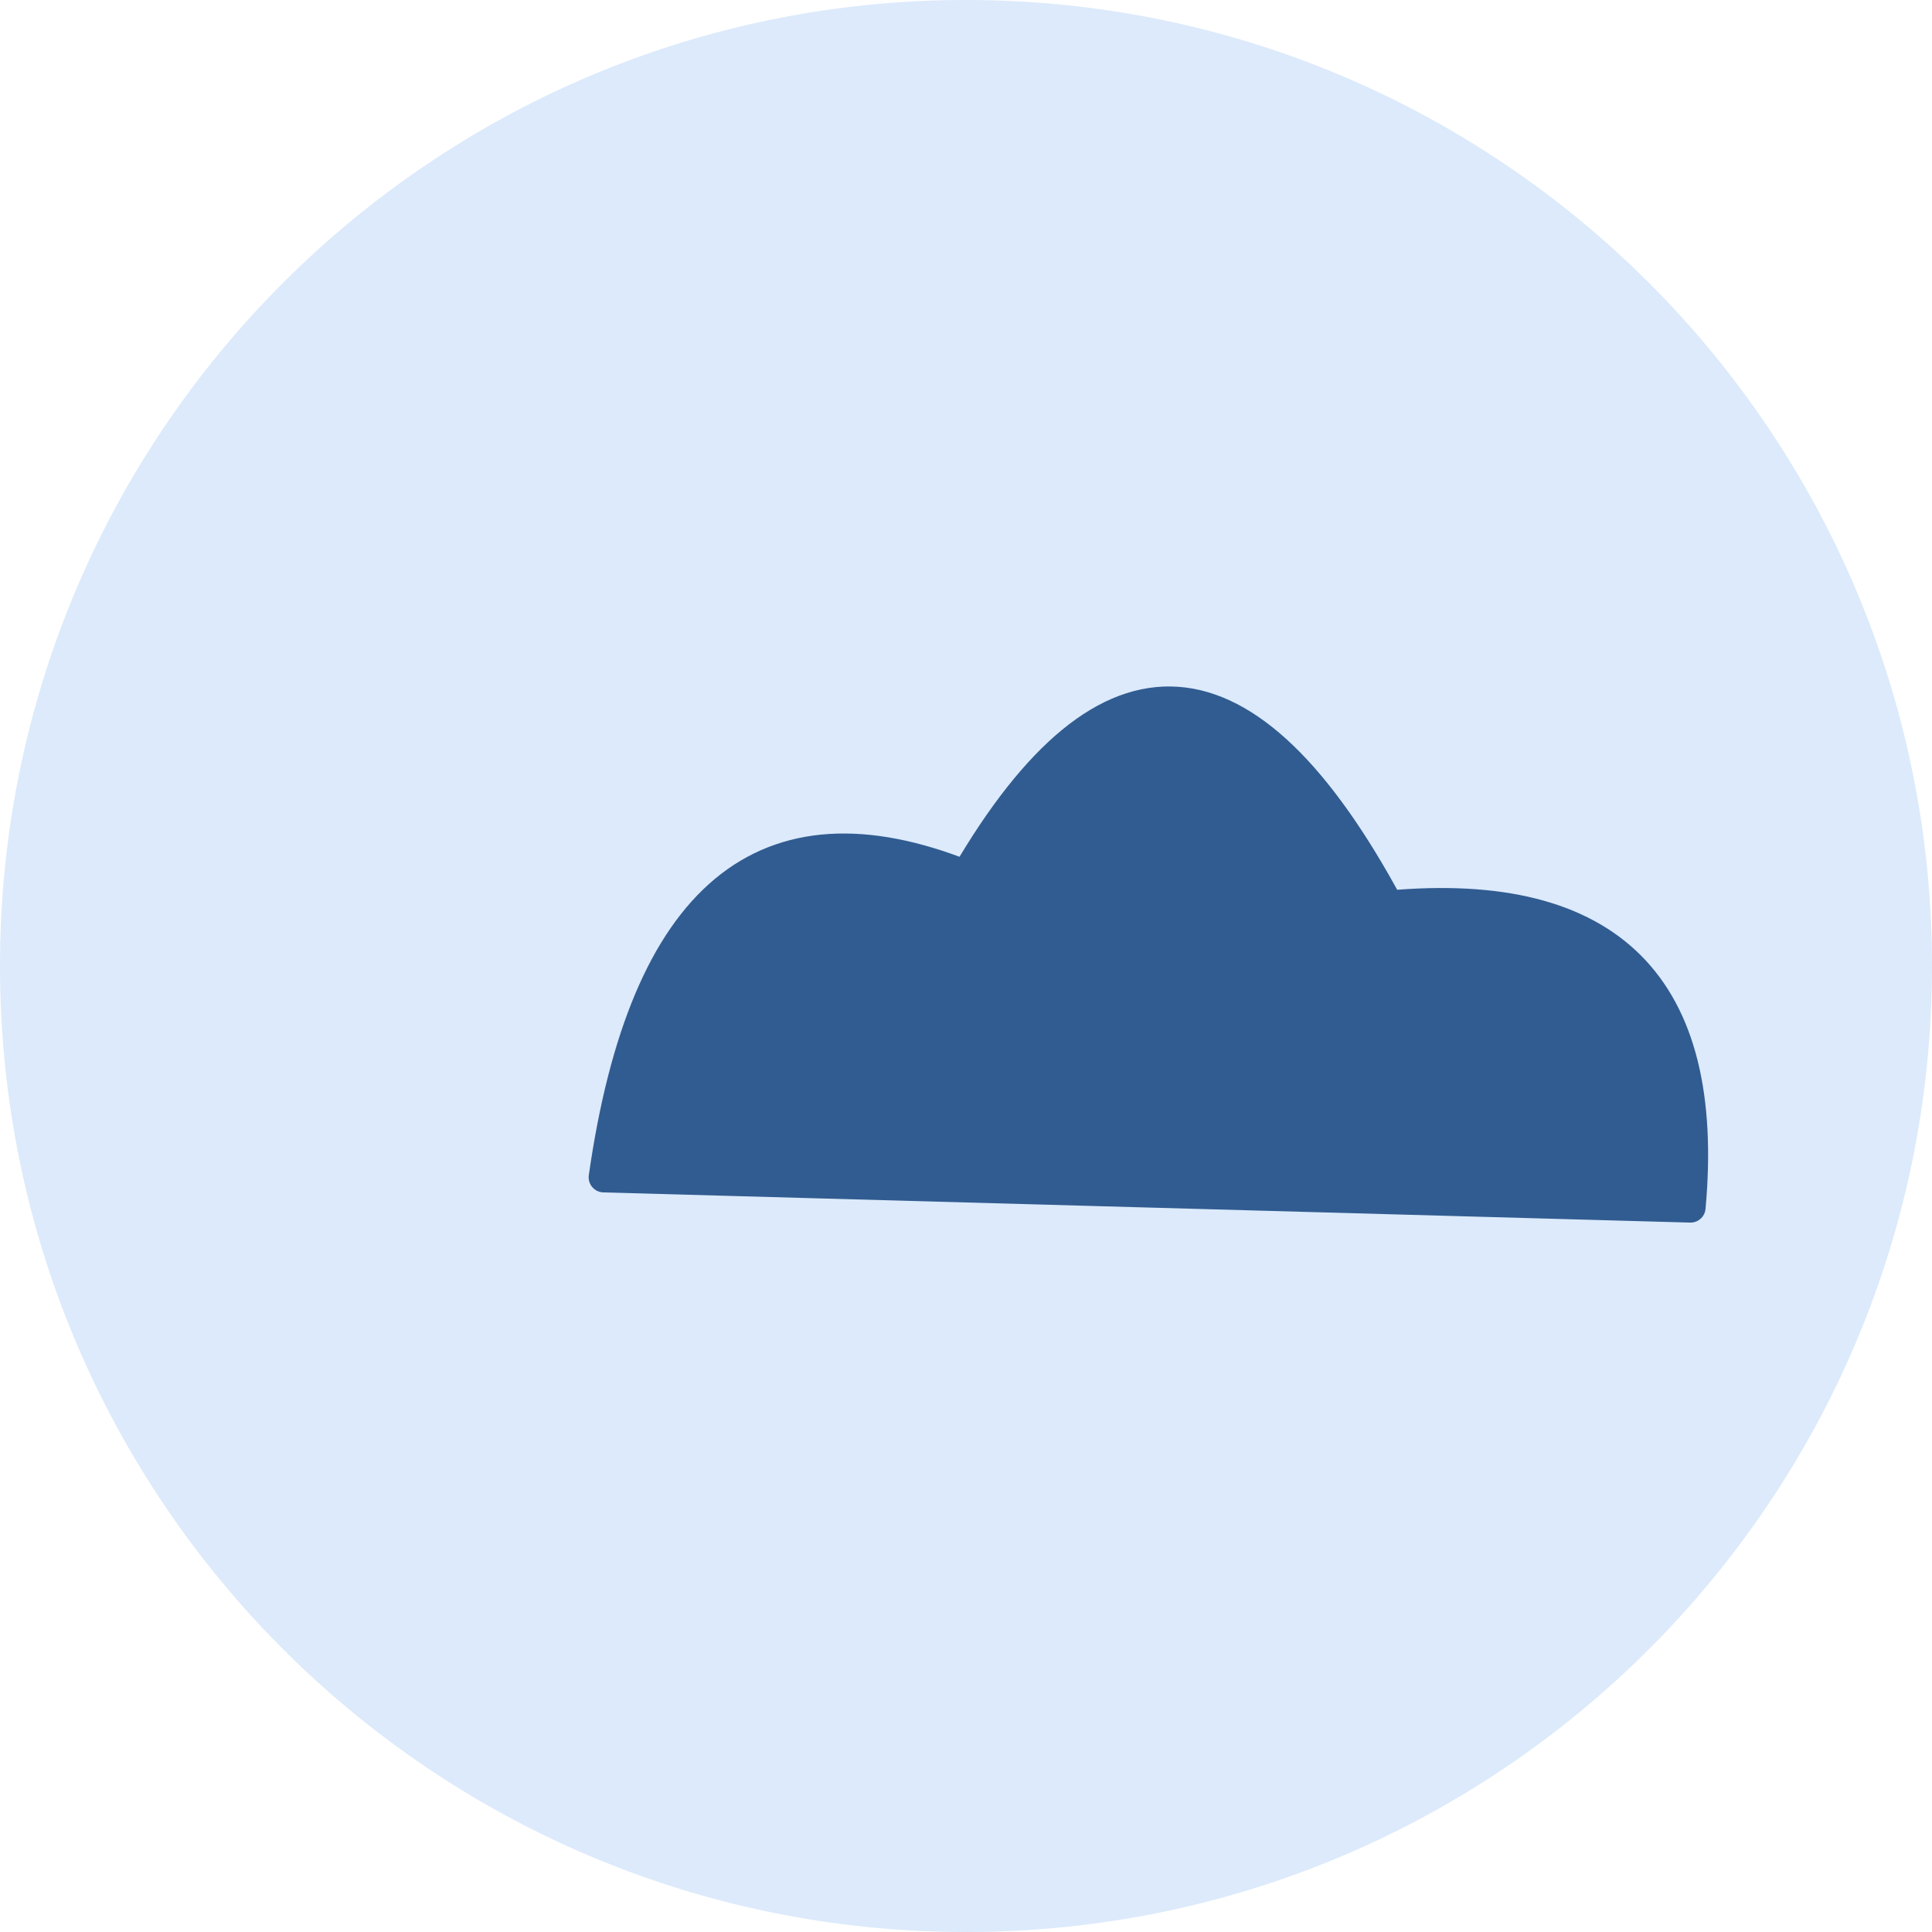
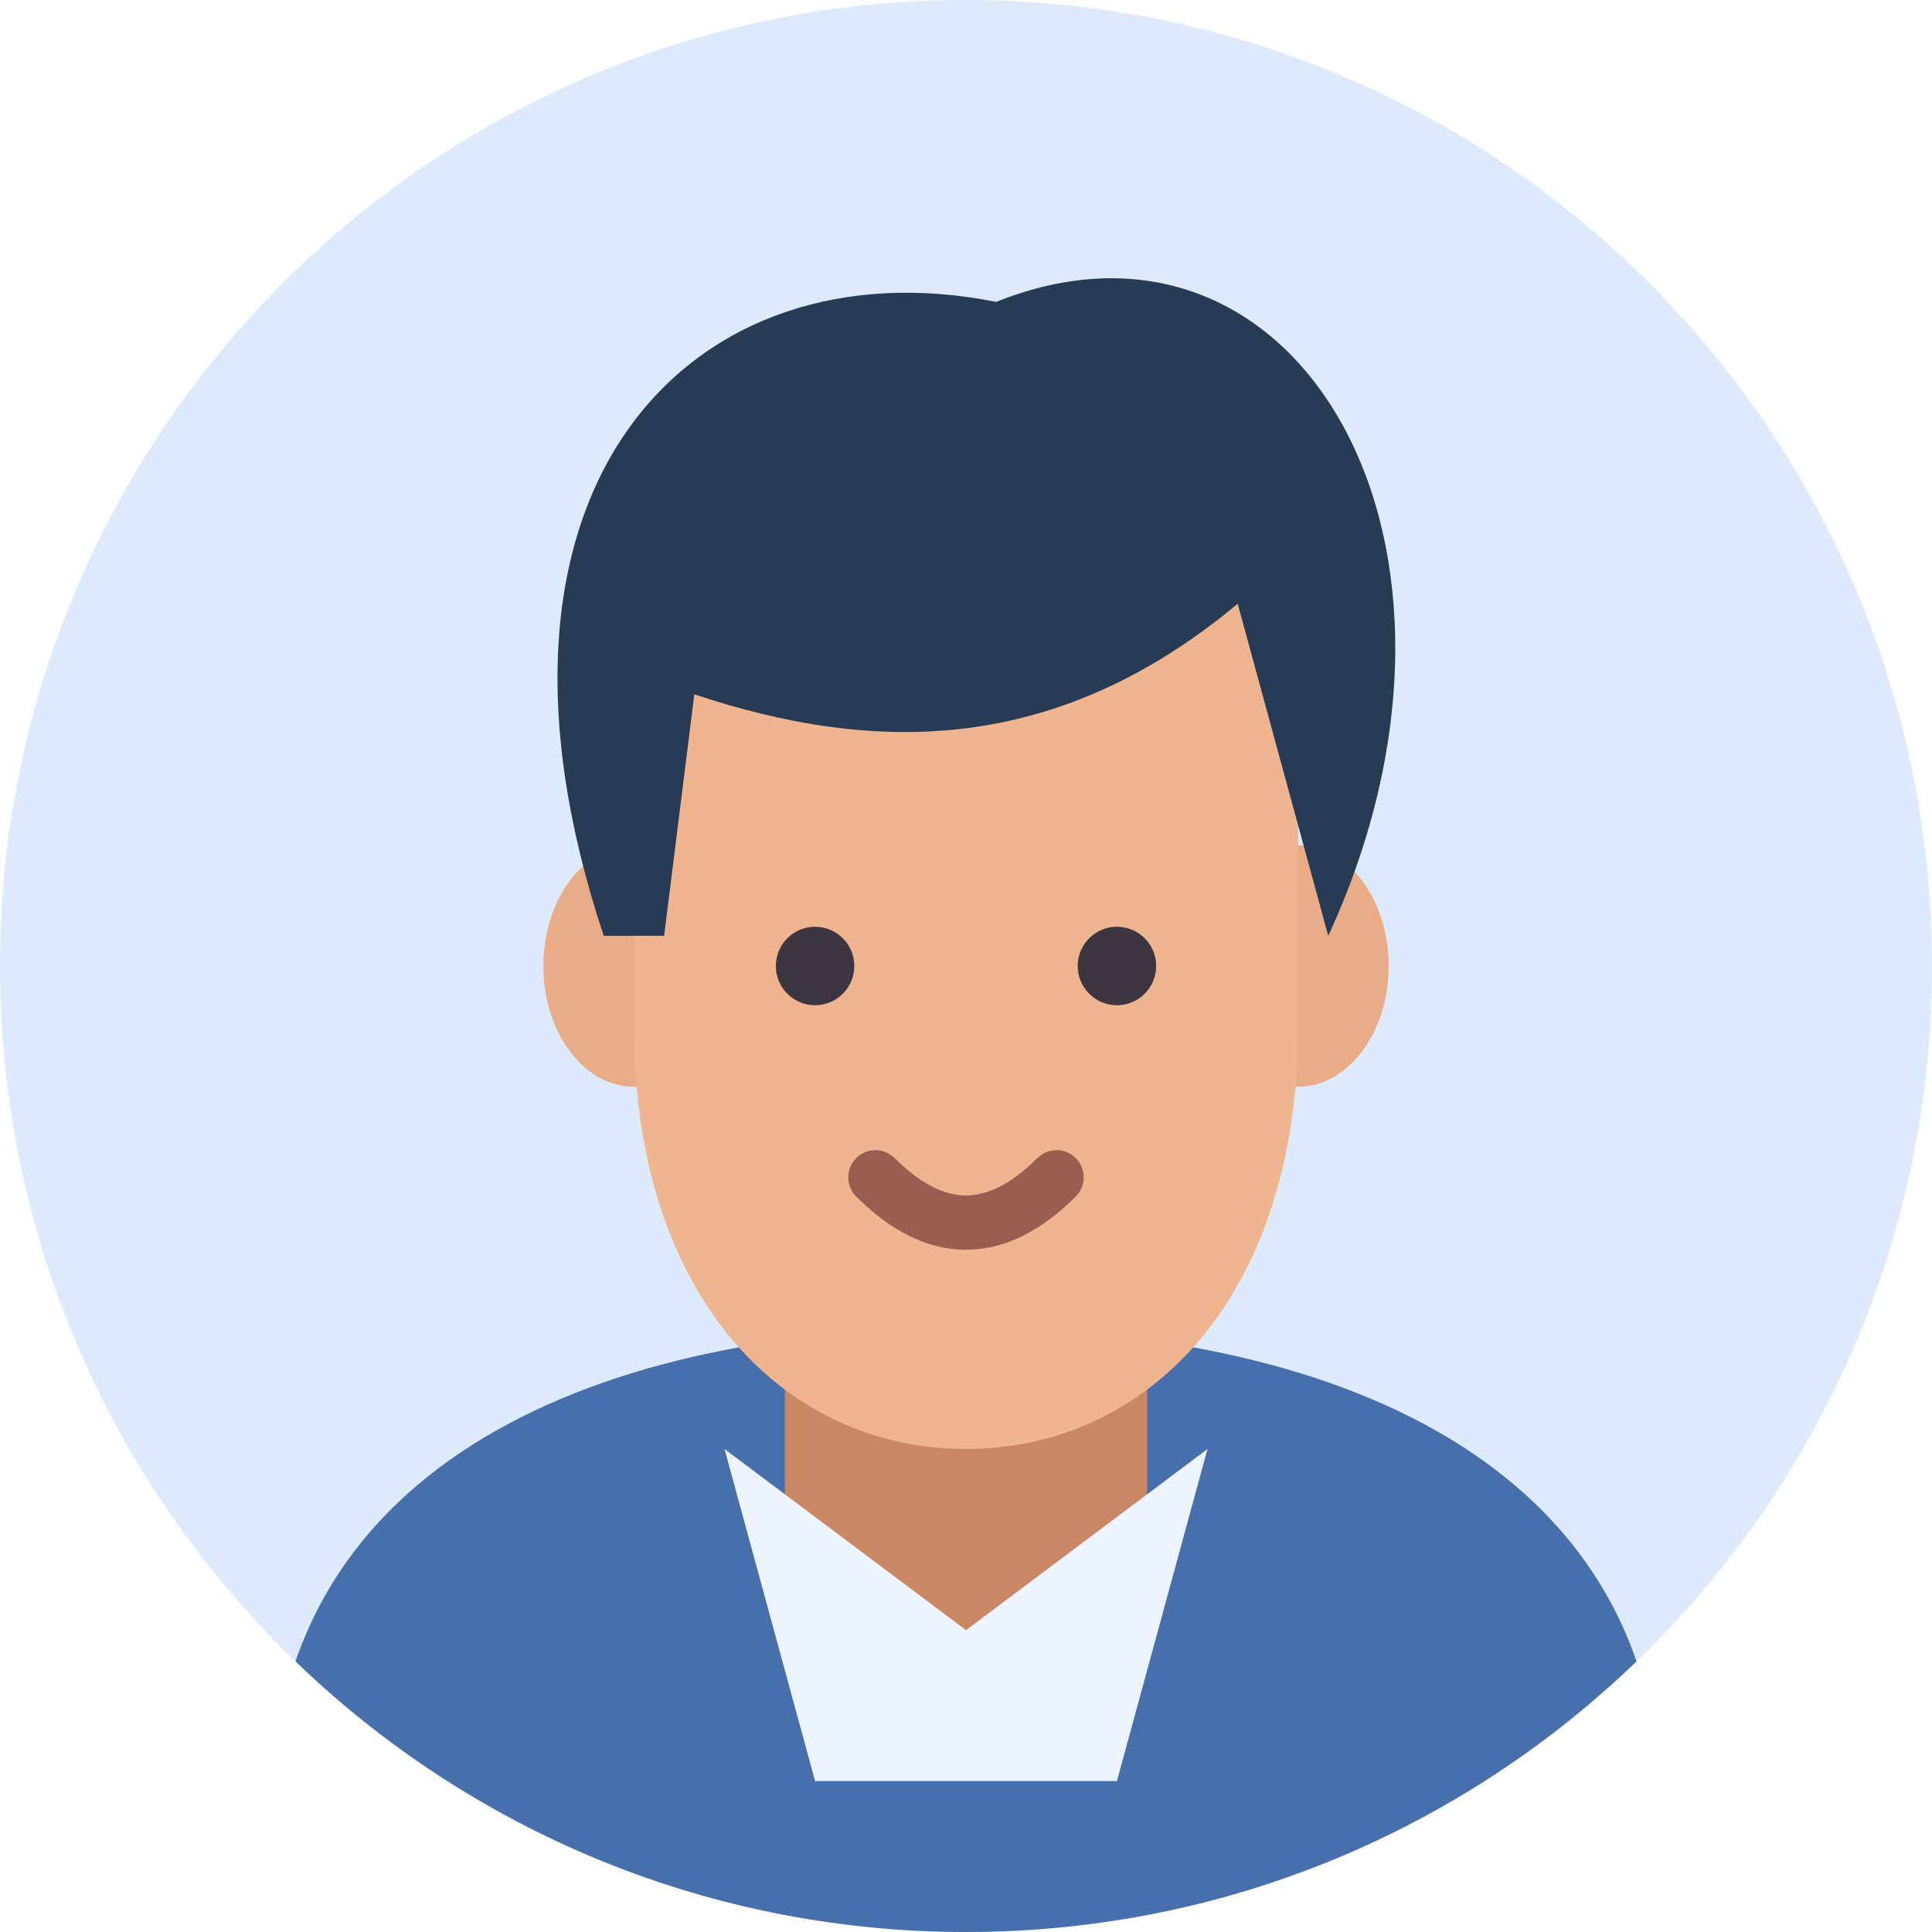
<svg xmlns="http://www.w3.org/2000/svg" viewBox="0 0 64 64">
-   <circle cx="32" cy="32" r="32" fill="#dceafb" />
-   <g fill="#315c91" stroke="#315c91" stroke-linecap="round" stroke-linejoin="round">
-     <path d="M20 39 Q22 25 32 29 Q39 17 46 30 Q57 29 56 40 Z" />
+   <defs>
+     <clipPath id="portrait">
+       <circle cx="32" cy="32" r="32" />
+     </clipPath>
+   </defs>
+   <g clip-path="url(#portrait)">
+     <path fill="#dceafb" d="M0 0h64v64H0z" />
+     <path fill="#476fac" d="M9 65v-5c0-11 10-16 23-16s23 5 23 16v5" />
+     <path fill="#c98764" d="M26 39h12v12c-4 4-8 4-12 0z" />
+     <g fill="#e9ac86">
+       <ellipse cx="21" cy="32" rx="3" ry="4" />
+       <ellipse cx="43" cy="32" rx="3" ry="4" />
+     </g>
+     <path fill="#efb58f" d="M21 22c0-12 22-12 22 0v12c0 9-5 14-11 14s-11-5-11-14z" />
+     <path fill="#273b54" d="M20 31c-5-15 3-23 13-21 10-4 17 8 11 21l-3-11c-6 5-12 5-18 3l-1 8z" />
+     <path fill="#273b54" d="M22 17c4-7 15-7 20 0-6-2-10 3-17 2z" />
+     <g fill="#3d3540">
+       <circle cx="27" cy="32" r="1.3" />
+       <circle cx="37" cy="32" r="1.3" />
+     </g>
+     <path d="M29 39q3 3 6 0" fill="none" stroke="#995d51" stroke-width="1.8" stroke-linecap="round" />
+     <path fill="#edf3ff" d="m24 48 8 6 8-6-3 11H27z" />
  </g>
</svg>
